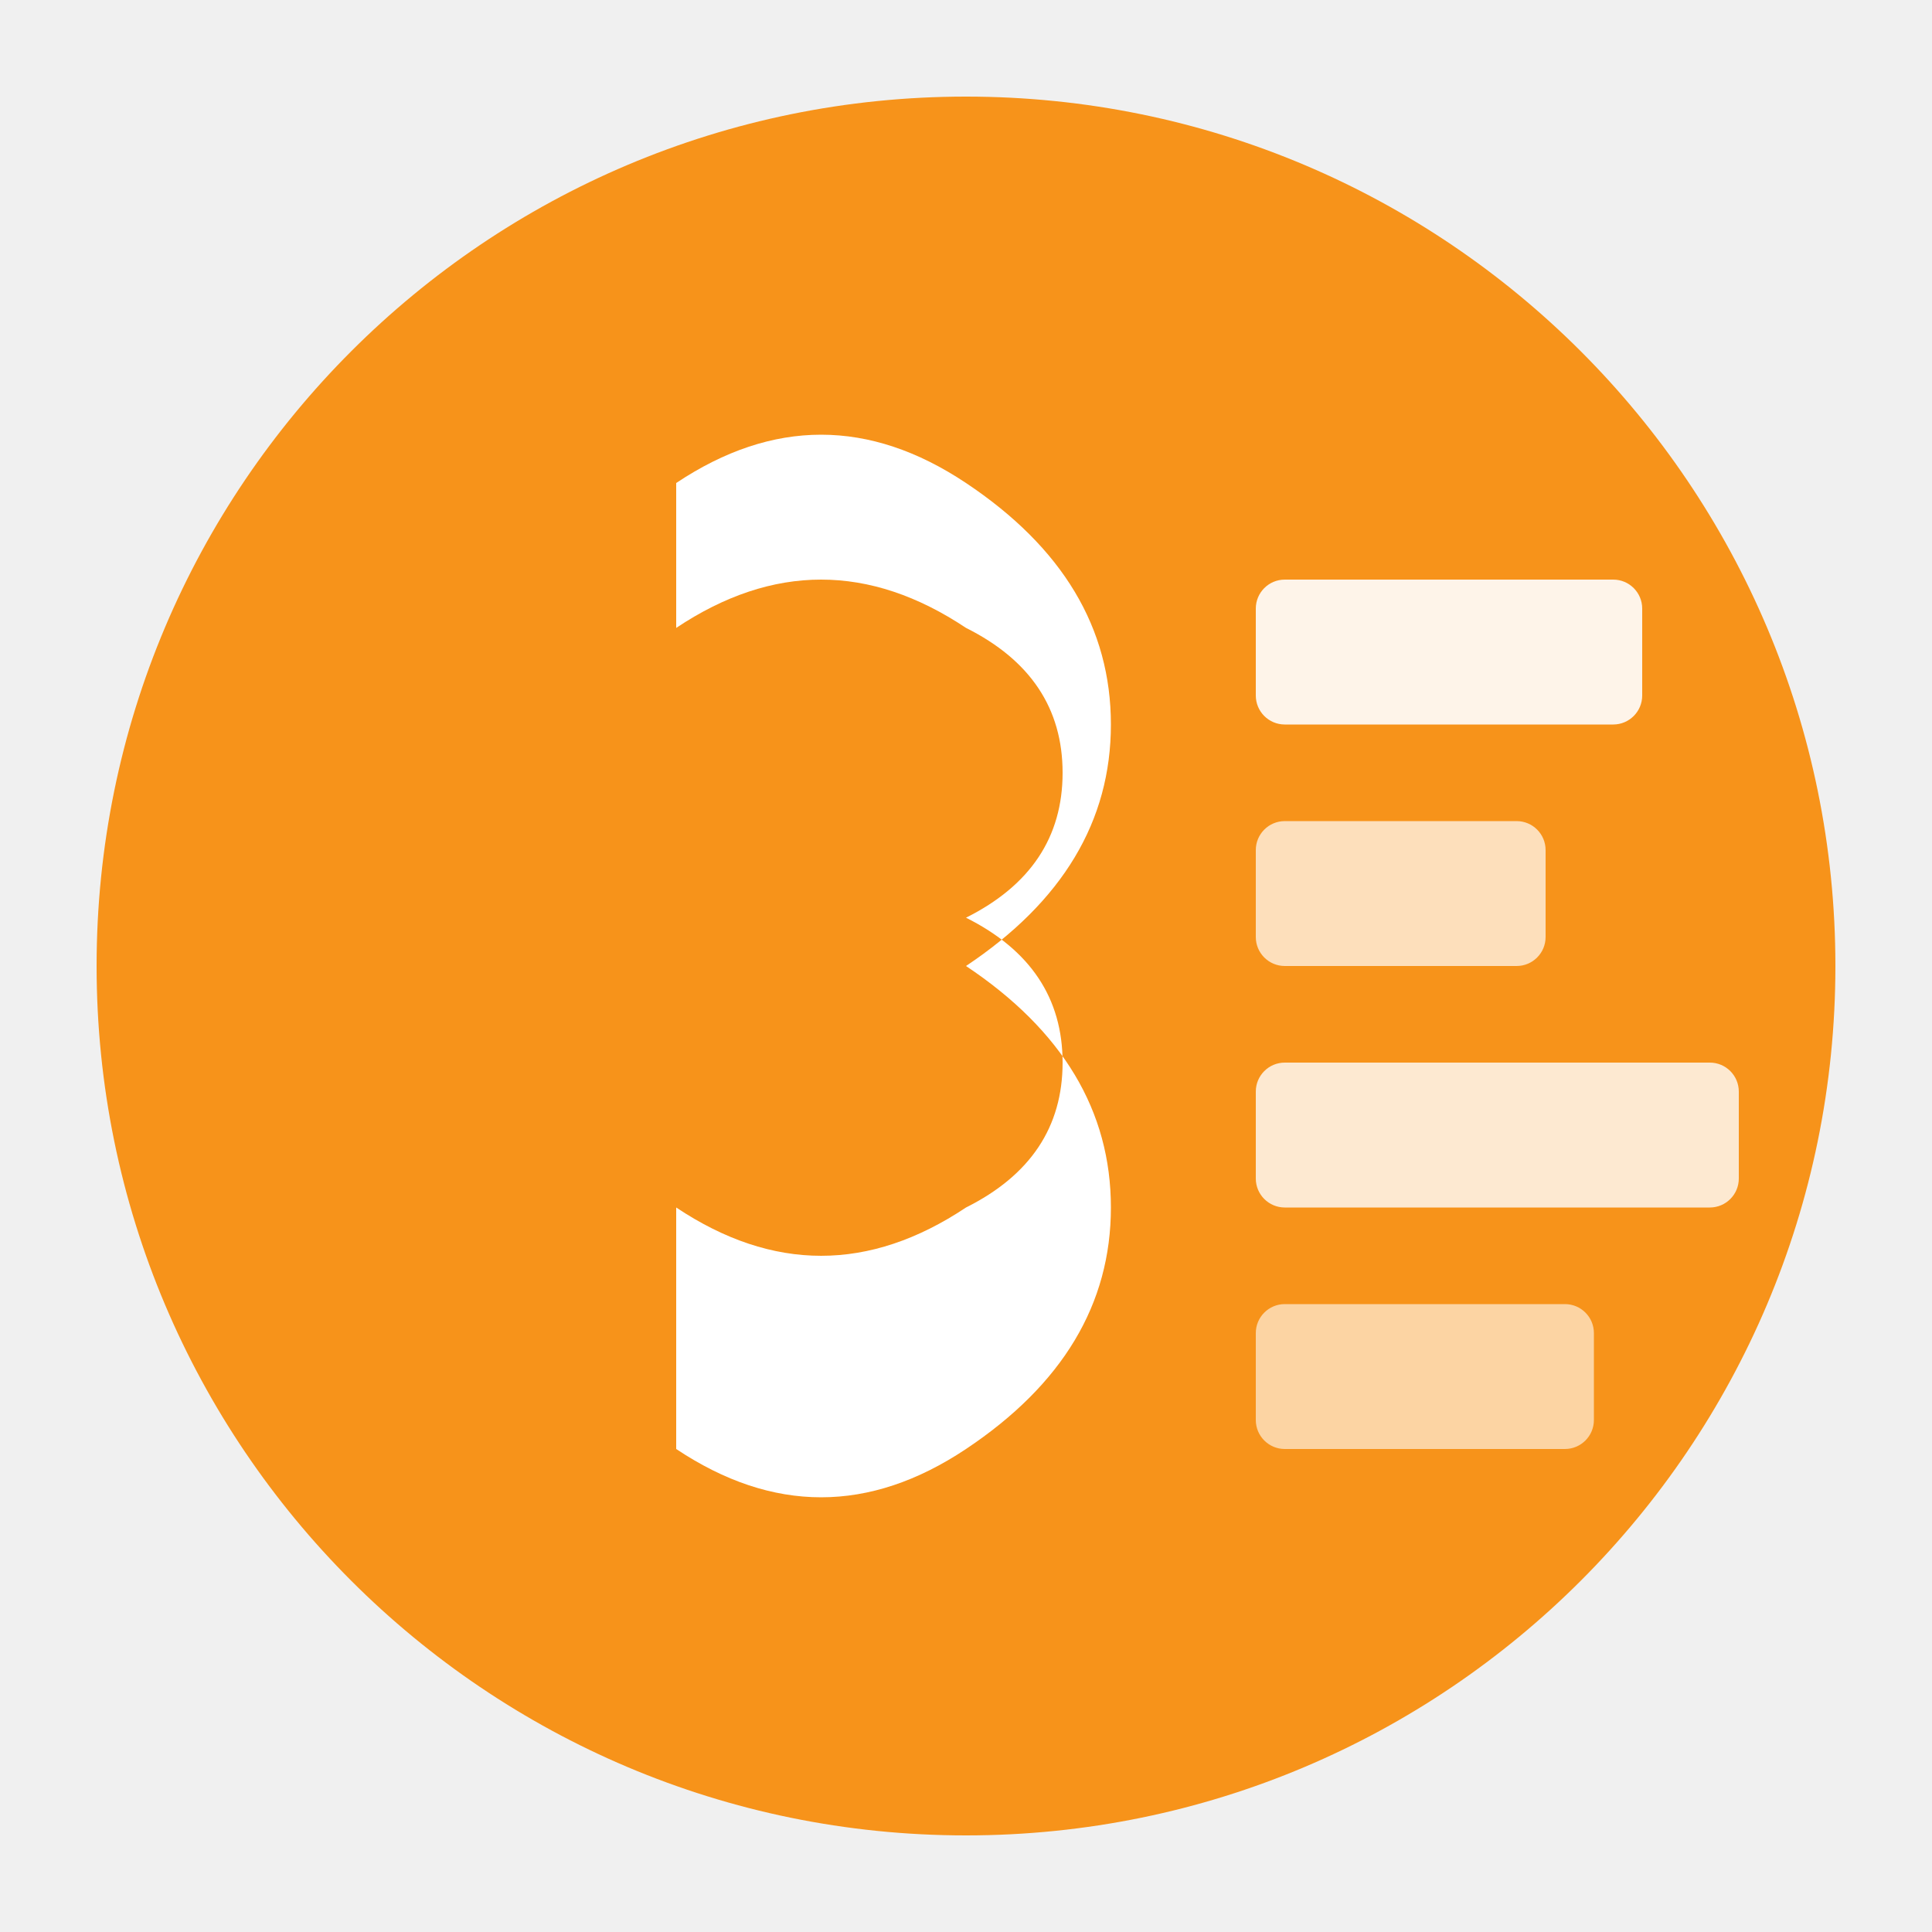
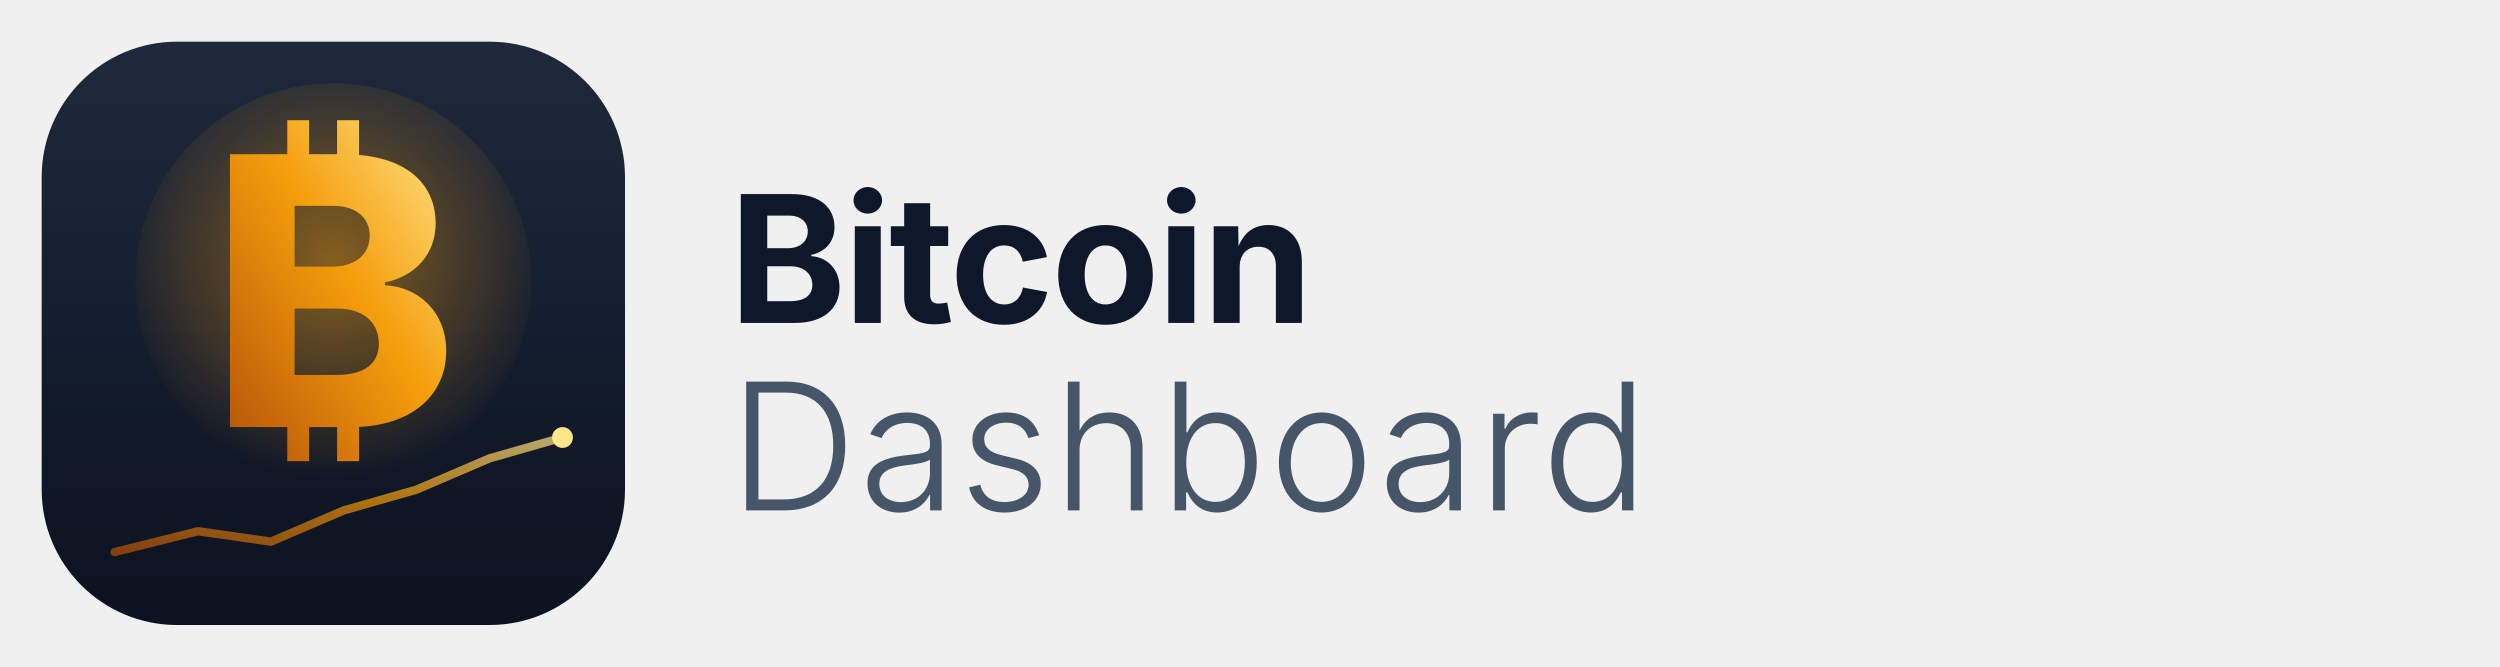
- <svg xmlns="http://www.w3.org/2000/svg" viewBox="0 0 200 200" width="200" height="200">
-   <circle cx="100" cy="100" r="90" fill="#F7931A" />
-   <path d="M70,50 Q85,40 100,50 Q115,60 115,75 Q115,90 100,100 Q115,110 115,125 Q115,140 100,150 Q85,160 70,150 L70,125 Q85,135 100,125 Q110,120 110,110 Q110,100 100,95 Q110,90 110,80 Q110,70 100,65 Q85,55 70,65 Z" fill="white" />
-   <rect x="130" y="60" width="40" height="15" rx="3" fill="white" opacity="0.9" />
-   <rect x="130" y="85" width="30" height="15" rx="3" fill="white" opacity="0.7" />
-   <rect x="130" y="110" width="50" height="15" rx="3" fill="white" opacity="0.8" />
-   <rect x="130" y="135" width="35" height="15" rx="3" fill="white" opacity="0.6" />
+ <svg xmlns="http://www.w3.org/2000/svg" viewBox="0 0 480 128" width="480" height="128">
+   <defs>
+     <linearGradient id="bg" x1="0" y1="0" x2="0" y2="1">
+       <stop offset="0%" stop-color="#1E293B" />
+       <stop offset="100%" stop-color="#0B1220" />
+     </linearGradient>
+     <linearGradient id="amber" x1="0" y1="1" x2="1" y2="0">
+       <stop offset="0%" stop-color="#B45309" />
+       <stop offset="55%" stop-color="#F59E0B" />
+       <stop offset="100%" stop-color="#FDE68A" />
+     </linearGradient>
+     <radialGradient id="glow" cx="0.5" cy="0.45" r="0.55">
+       <stop offset="0%" stop-color="#F59E0B" stop-opacity="0.5" />
+       <stop offset="100%" stop-color="#F59E0B" stop-opacity="0" />
+     </radialGradient>
+   </defs>
+   <g transform="translate(8 8)">
+     <rect width="112" height="112" rx="26" fill="url(#bg)" />
+     <circle cx="56" cy="46" r="38" fill="url(#glow)" />
+     <text x="56" y="74" font-family="'Helvetica Neue','Inter','Arial',sans-serif" font-size="72" font-weight="800" text-anchor="middle" fill="url(#amber)" letter-spacing="-1.5">₿</text>
+     <polyline points="14,98 30,94 44,96 58,90 72,86 86,80 100,76" stroke="url(#amber)" stroke-width="1.6" fill="none" stroke-linecap="round" stroke-linejoin="round" stroke-opacity="0.7" />
+     <circle cx="100" cy="76" r="2" fill="#FDE68A" />
+   </g>
+   <g font-family="'Helvetica Neue','Inter','Arial',sans-serif" fill="#0F172A">
+     <text x="140" y="62" font-size="34" font-weight="700" letter-spacing="-0.5">Bitcoin</text>
+     <text x="140" y="98" font-size="34" font-weight="300" letter-spacing="0.5" fill="#475569">Dashboard</text>
+   </g>
</svg>
